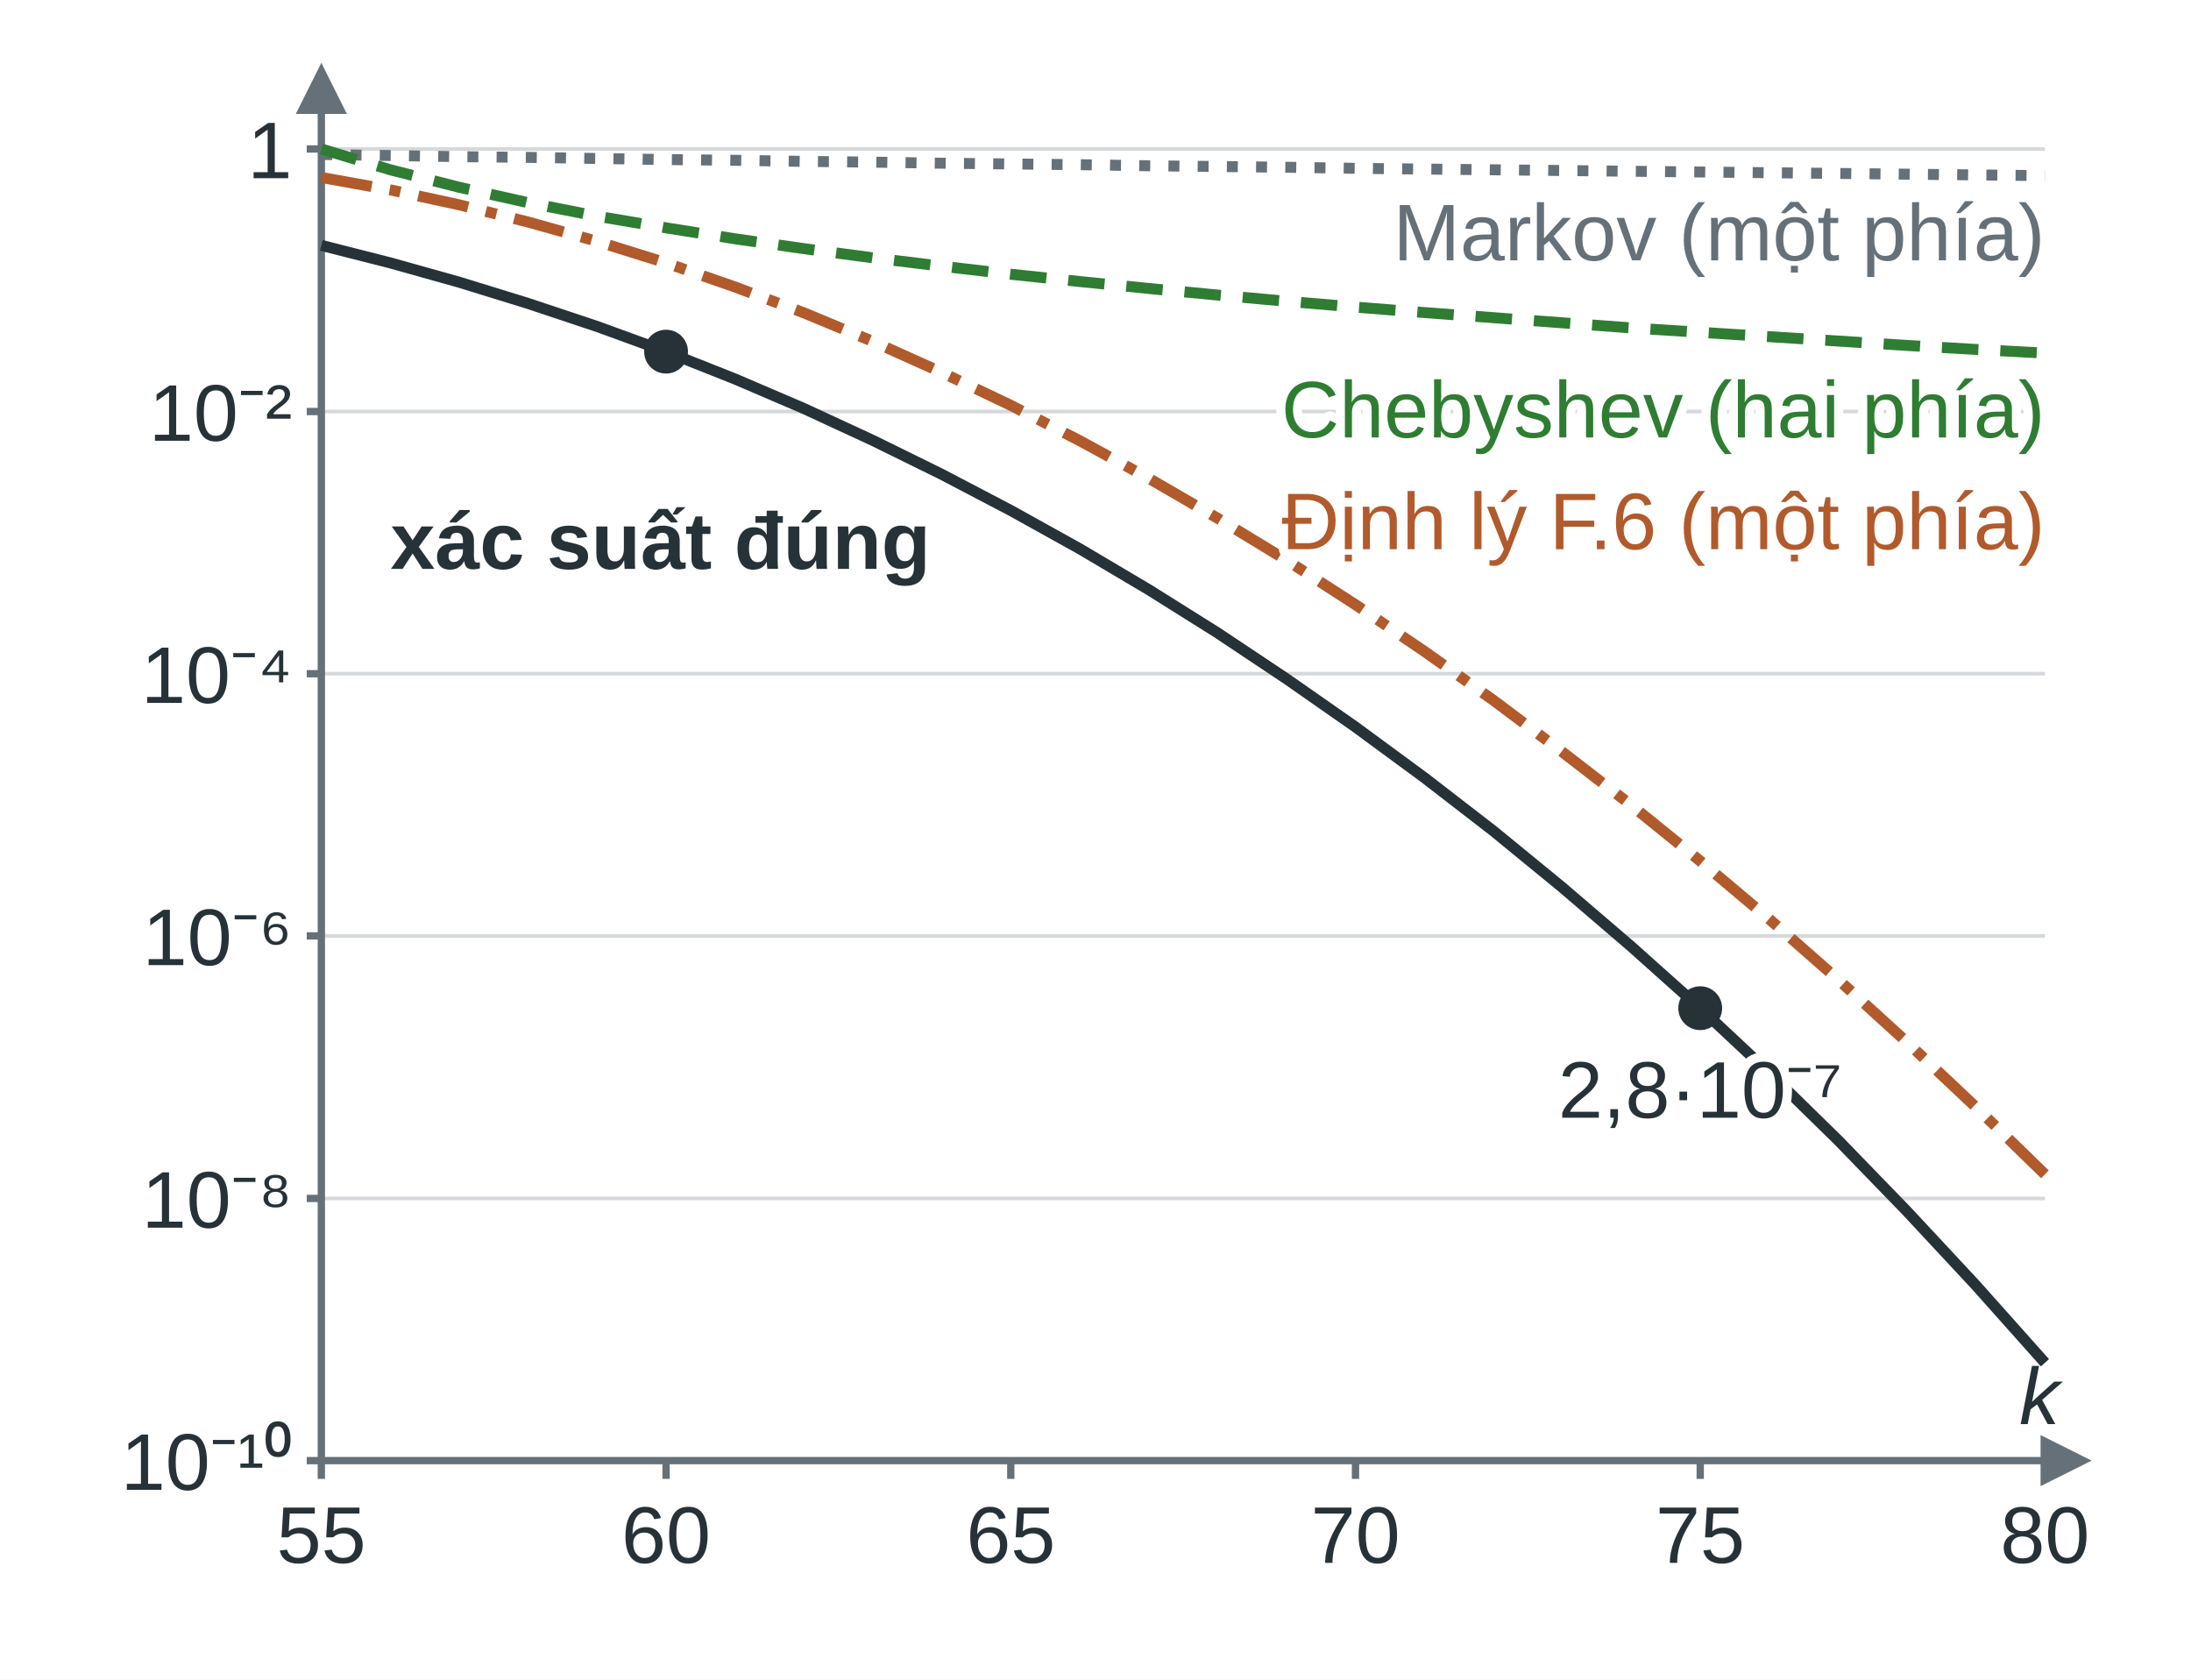
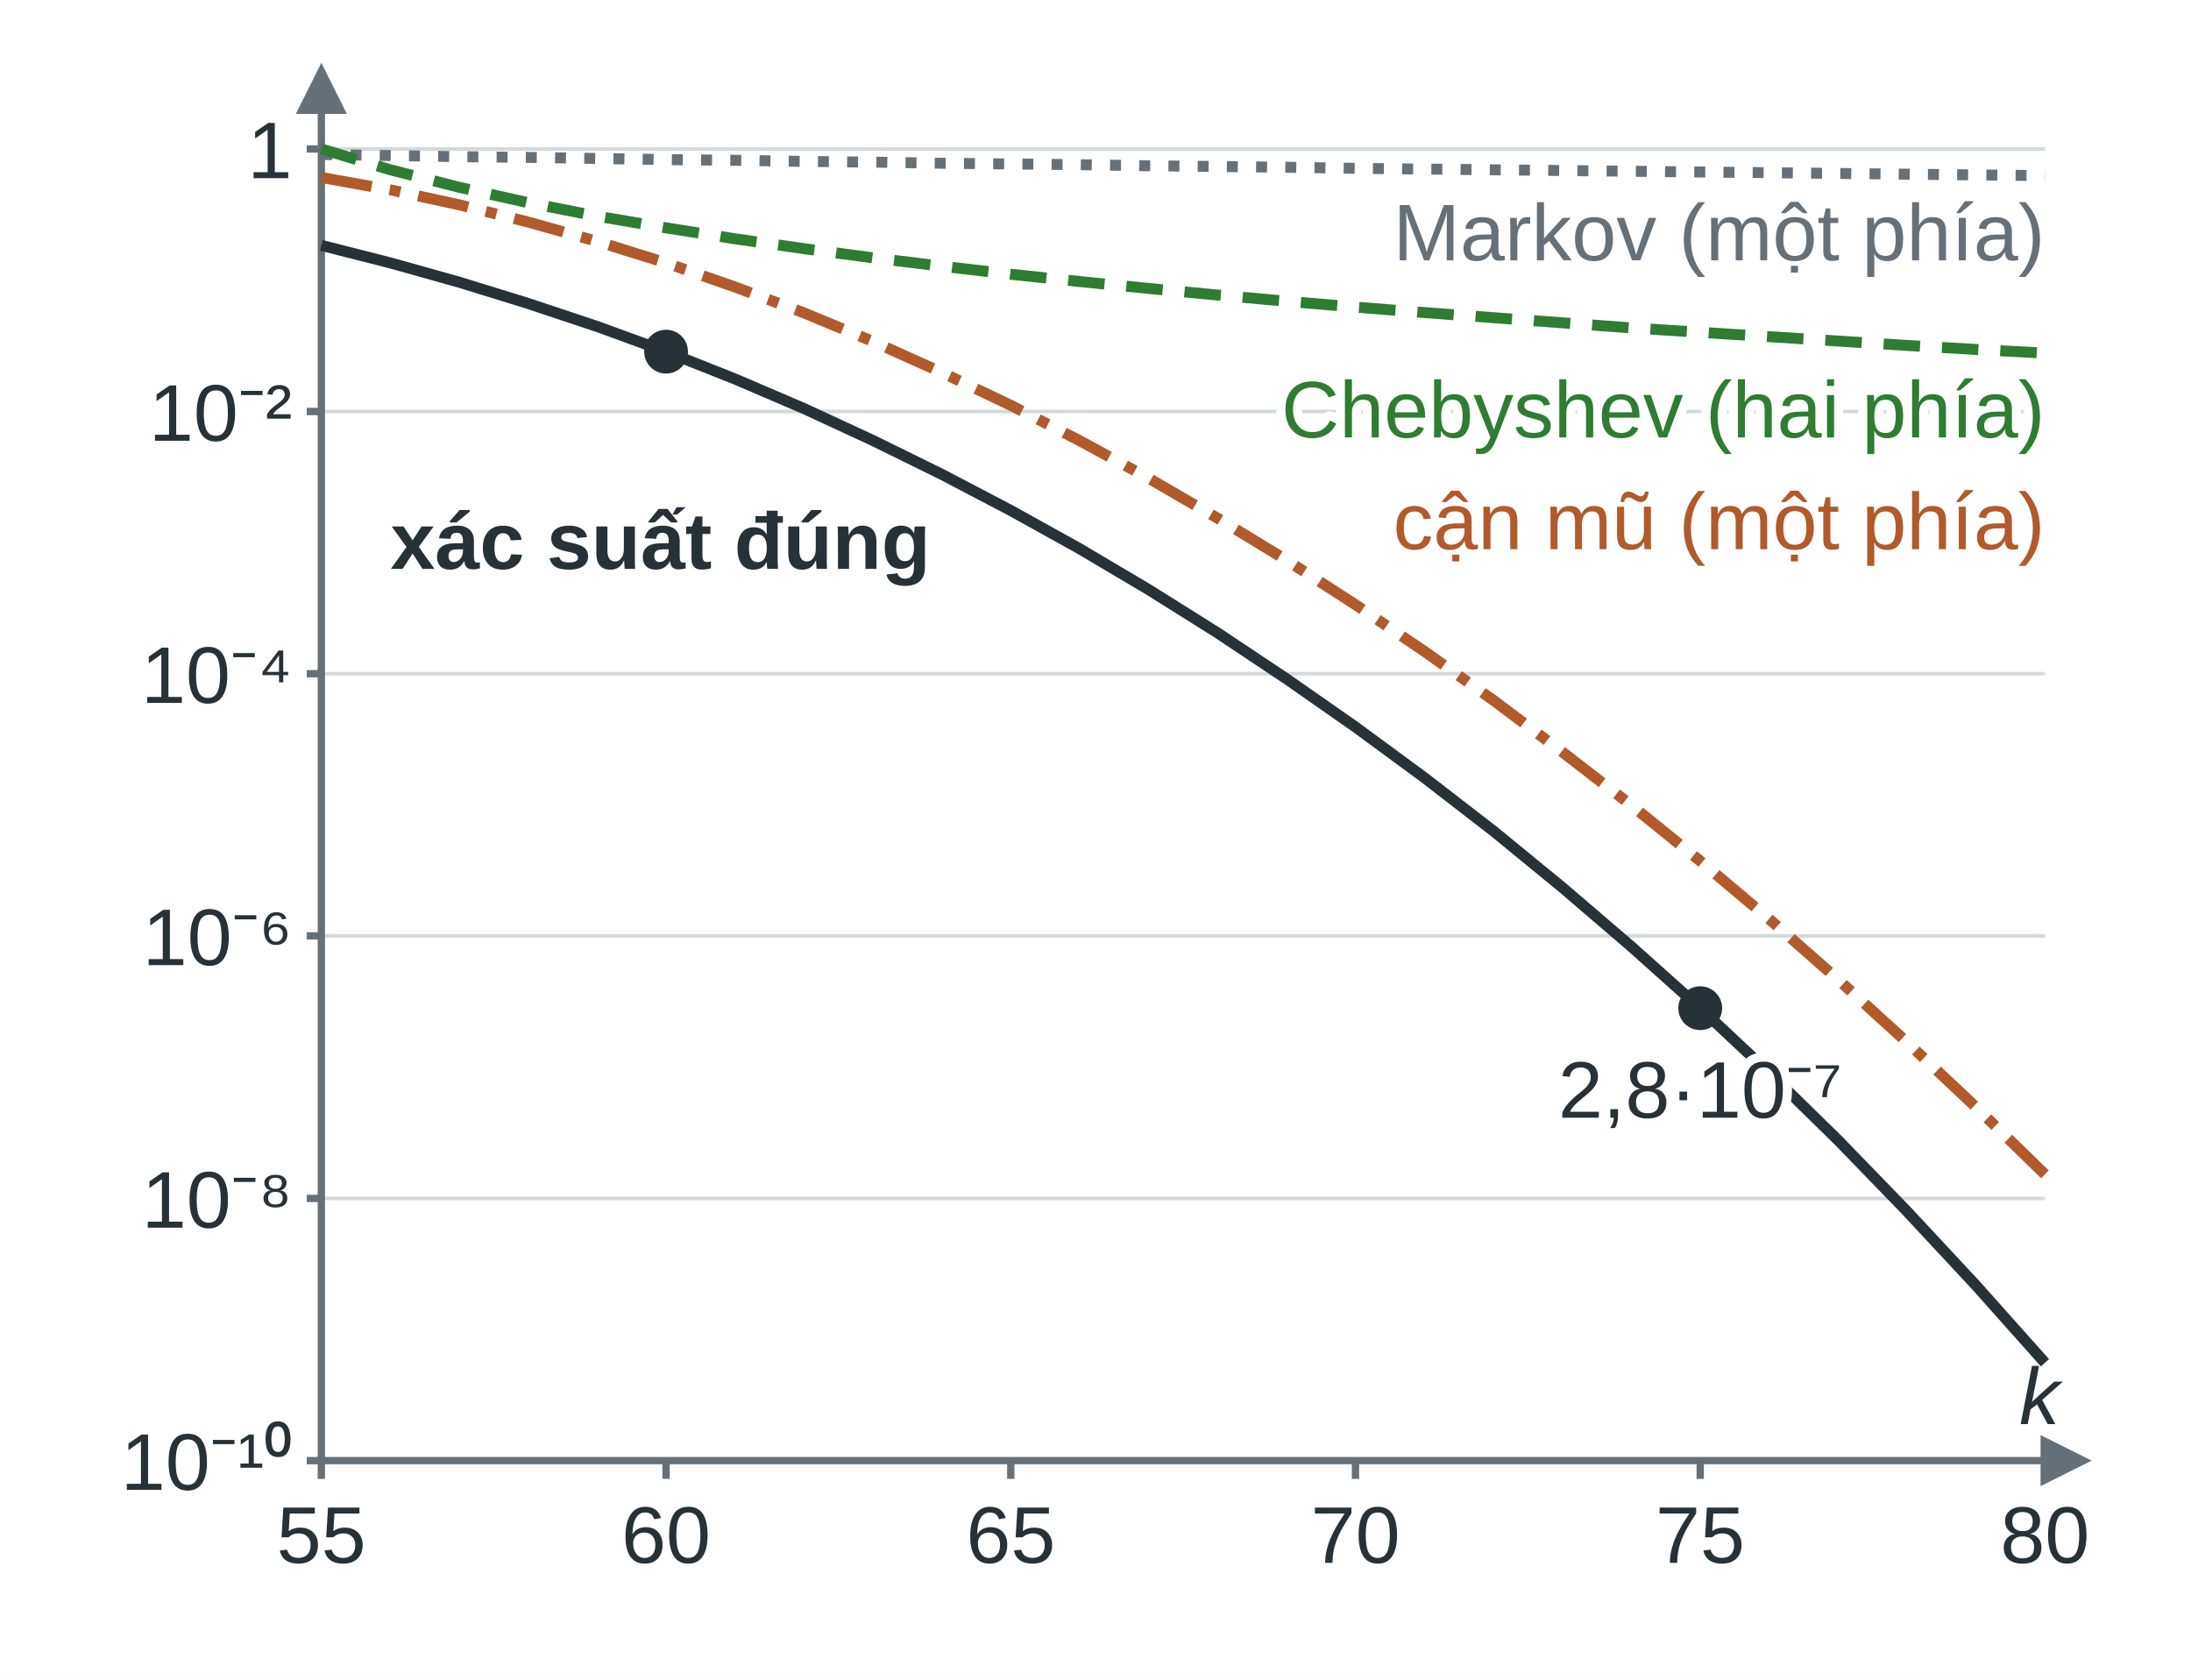
<svg xmlns="http://www.w3.org/2000/svg" width="600" height="460" viewBox="0 0 600 460" role="img" aria-labelledby="title desc">
  <defs>
    <marker id="arr" viewBox="0 0 10 10" refX="8" refY="5" markerWidth="7" markerHeight="7" orient="auto-start-reverse">
      <path d="M0 0L10 5L0 10Z" fill="context-stroke" />
    </marker>
  </defs>
  <rect width="100%" height="100%" fill="white" />
  <g font-family="Arial, sans-serif" font-size="22" fill="#263238">
    <line x1="88.0" y1="400.0" x2="560.0" y2="400.0" stroke="#d5d9db" stroke-width="1" />
    <line x1="84.0" y1="400.0" x2="88.0" y2="400.0" stroke="#667078" stroke-width="2" />
    <text x="80.0" y="408.0" fill="#263238" text-anchor="end" font-size="22">10⁻¹⁰</text>
    <line x1="88.0" y1="328.2" x2="560.0" y2="328.2" stroke="#d5d9db" stroke-width="1" />
    <line x1="84.0" y1="328.2" x2="88.0" y2="328.2" stroke="#667078" stroke-width="2" />
    <text x="80.0" y="336.2" fill="#263238" text-anchor="end" font-size="22">10⁻⁸</text>
    <line x1="88.0" y1="256.3" x2="560.0" y2="256.3" stroke="#d5d9db" stroke-width="1" />
    <line x1="84.0" y1="256.3" x2="88.0" y2="256.3" stroke="#667078" stroke-width="2" />
    <text x="80.0" y="264.3" fill="#263238" text-anchor="end" font-size="22">10⁻⁶</text>
    <line x1="88.0" y1="184.5" x2="560.0" y2="184.5" stroke="#d5d9db" stroke-width="1" />
    <line x1="84.0" y1="184.5" x2="88.0" y2="184.5" stroke="#667078" stroke-width="2" />
    <text x="80.0" y="192.5" fill="#263238" text-anchor="end" font-size="22">10⁻⁴</text>
    <line x1="88.0" y1="112.7" x2="560.0" y2="112.7" stroke="#d5d9db" stroke-width="1" />
    <line x1="84.0" y1="112.7" x2="88.0" y2="112.7" stroke="#667078" stroke-width="2" />
    <text x="80.0" y="120.7" fill="#263238" text-anchor="end" font-size="22">10⁻²</text>
    <line x1="88.0" y1="40.8" x2="560.0" y2="40.8" stroke="#d5d9db" stroke-width="1" />
    <line x1="84.0" y1="40.8" x2="88.0" y2="40.8" stroke="#667078" stroke-width="2" />
    <text x="80.0" y="48.8" fill="#263238" text-anchor="end" font-size="22">1</text>
    <line x1="88.0" y1="400.0" x2="570.0" y2="400.0" stroke="#667078" stroke-width="2" marker-end="url(#arr)" />
    <line x1="88.0" y1="400.0" x2="88.0" y2="20.0" stroke="#667078" stroke-width="2" marker-end="url(#arr)" />
    <line x1="88.0" y1="400.0" x2="88.0" y2="405.0" stroke="#667078" stroke-width="2" />
    <text x="88.0" y="428.0" fill="#263238" text-anchor="middle" font-size="22">55</text>
    <line x1="182.4" y1="400.0" x2="182.4" y2="405.0" stroke="#667078" stroke-width="2" />
    <text x="182.4" y="428.0" fill="#263238" text-anchor="middle" font-size="22">60</text>
    <line x1="276.8" y1="400.0" x2="276.8" y2="405.0" stroke="#667078" stroke-width="2" />
    <text x="276.8" y="428.0" fill="#263238" text-anchor="middle" font-size="22">65</text>
    <line x1="371.2" y1="400.0" x2="371.2" y2="405.0" stroke="#667078" stroke-width="2" />
    <text x="371.2" y="428.0" fill="#263238" text-anchor="middle" font-size="22">70</text>
    <line x1="465.6" y1="400.0" x2="465.6" y2="405.0" stroke="#667078" stroke-width="2" />
    <text x="465.6" y="428.0" fill="#263238" text-anchor="middle" font-size="22">75</text>
    <line x1="560.0" y1="400.0" x2="560.0" y2="405.0" stroke="#667078" stroke-width="2" />
    <text x="560.0" y="428.0" fill="#263238" text-anchor="middle" font-size="22">80</text>
    <text x="564.0" y="390.0" fill="#263238" text-anchor="end" font-size="22" font-style="italic" stroke="white" stroke-width="5" paint-order="stroke" stroke-linejoin="round">k</text>
    <path d="M88.0 67.2 L106.9 72.0 L125.8 77.3 L144.6 83.1 L163.5 89.4 L182.4 96.3 L201.3 103.8 L220.2 111.9 L239.0 120.6 L257.9 129.9 L276.8 139.8 L295.7 150.3 L314.6 161.5 L333.4 173.3 L352.3 185.9 L371.2 199.1 L390.1 213.0 L409.0 227.6 L427.8 243.0 L446.7 259.2 L465.6 276.1 L484.5 293.8 L503.4 312.3 L522.2 331.7 L541.1 352.0 L560.0 373.2" fill="none" stroke="#263238" stroke-width="3" stroke-linejoin="round" />
    <path d="M88.0 42.3 L106.9 42.6 L125.8 42.9 L144.6 43.1 L163.5 43.4 L182.4 43.7 L201.3 43.9 L220.2 44.2 L239.0 44.4 L257.9 44.7 L276.8 44.9 L295.7 45.1 L314.6 45.4 L333.4 45.6 L352.3 45.8 L371.2 46.1 L390.1 46.3 L409.0 46.5 L427.8 46.7 L446.7 46.9 L465.6 47.1 L484.5 47.3 L503.4 47.5 L522.2 47.7 L541.1 47.9 L560.0 48.1" fill="none" stroke="#667078" stroke-width="3" stroke-dasharray="3 5" stroke-linejoin="round" />
    <path d="M88.0 40.8 L106.9 46.5 L125.8 51.3 L144.6 55.5 L163.5 59.2 L182.4 62.4 L201.3 65.4 L220.2 68.1 L239.0 70.6 L257.9 72.9 L276.8 75.1 L295.7 77.1 L314.6 79.0 L333.4 80.8 L352.3 82.5 L371.2 84.1 L390.1 85.6 L409.0 87.0 L427.8 88.4 L446.7 89.8 L465.6 91.0 L484.5 92.2 L503.4 93.4 L522.2 94.6 L541.1 95.7 L560.0 96.7" fill="none" stroke="#2E7D32" stroke-width="3" stroke-dasharray="10 6" stroke-linejoin="round" />
    <path d="M88.0 48.6 L106.9 52.0 L125.8 56.1 L144.6 60.8 L163.5 66.1 L182.4 72.0 L201.3 78.6 L220.2 85.7 L239.0 93.5 L257.9 102.0 L276.8 111.0 L295.7 120.7 L314.6 131.0 L333.4 141.9 L352.3 153.4 L371.2 165.6 L390.1 178.4 L409.0 191.8 L427.8 205.9 L446.7 220.5 L465.6 235.8 L484.5 251.7 L503.4 268.3 L522.2 285.4 L541.1 303.2 L560.0 321.6" fill="none" stroke="#B15A2B" stroke-width="3" stroke-dasharray="14 5 3 5" stroke-linejoin="round" />
    <circle cx="182.4" cy="96.3" r="5" fill="#263238" stroke="#263238" stroke-width="2" />
    <circle cx="465.6" cy="276.1" r="5" fill="#263238" stroke="#263238" stroke-width="2" />
    <text x="560.0" y="71.3" fill="#667078" text-anchor="end" font-size="22" stroke="white" stroke-width="5" paint-order="stroke" stroke-linejoin="round">Markov (một phía)</text>
    <text x="560.0" y="119.8" fill="#2E7D32" text-anchor="end" font-size="22" stroke="white" stroke-width="5" paint-order="stroke" stroke-linejoin="round">Chebyshev (hai phía)</text>
-     <text x="560.0" y="150.4" fill="#B15A2B" text-anchor="end" font-size="22" stroke="white" stroke-width="5" paint-order="stroke" stroke-linejoin="round">Định lý F.6 (một phía)</text>
+     <text x="560.0" y="150.4" fill="#B15A2B" text-anchor="end" font-size="22" stroke="white" stroke-width="5" paint-order="stroke" stroke-linejoin="round">cận mũ (một phía)</text>
    <text x="106.9" y="155.8" fill="#263238" text-anchor="start" font-size="22" font-weight="bold" stroke="white" stroke-width="5" paint-order="stroke" stroke-linejoin="round">xác suất đúng</text>
    <text x="465.6" y="306.1" fill="#263238" text-anchor="middle" font-size="22" stroke="white" stroke-width="5" paint-order="stroke" stroke-linejoin="round">2,8·10⁻⁷</text>
  </g>
</svg>
